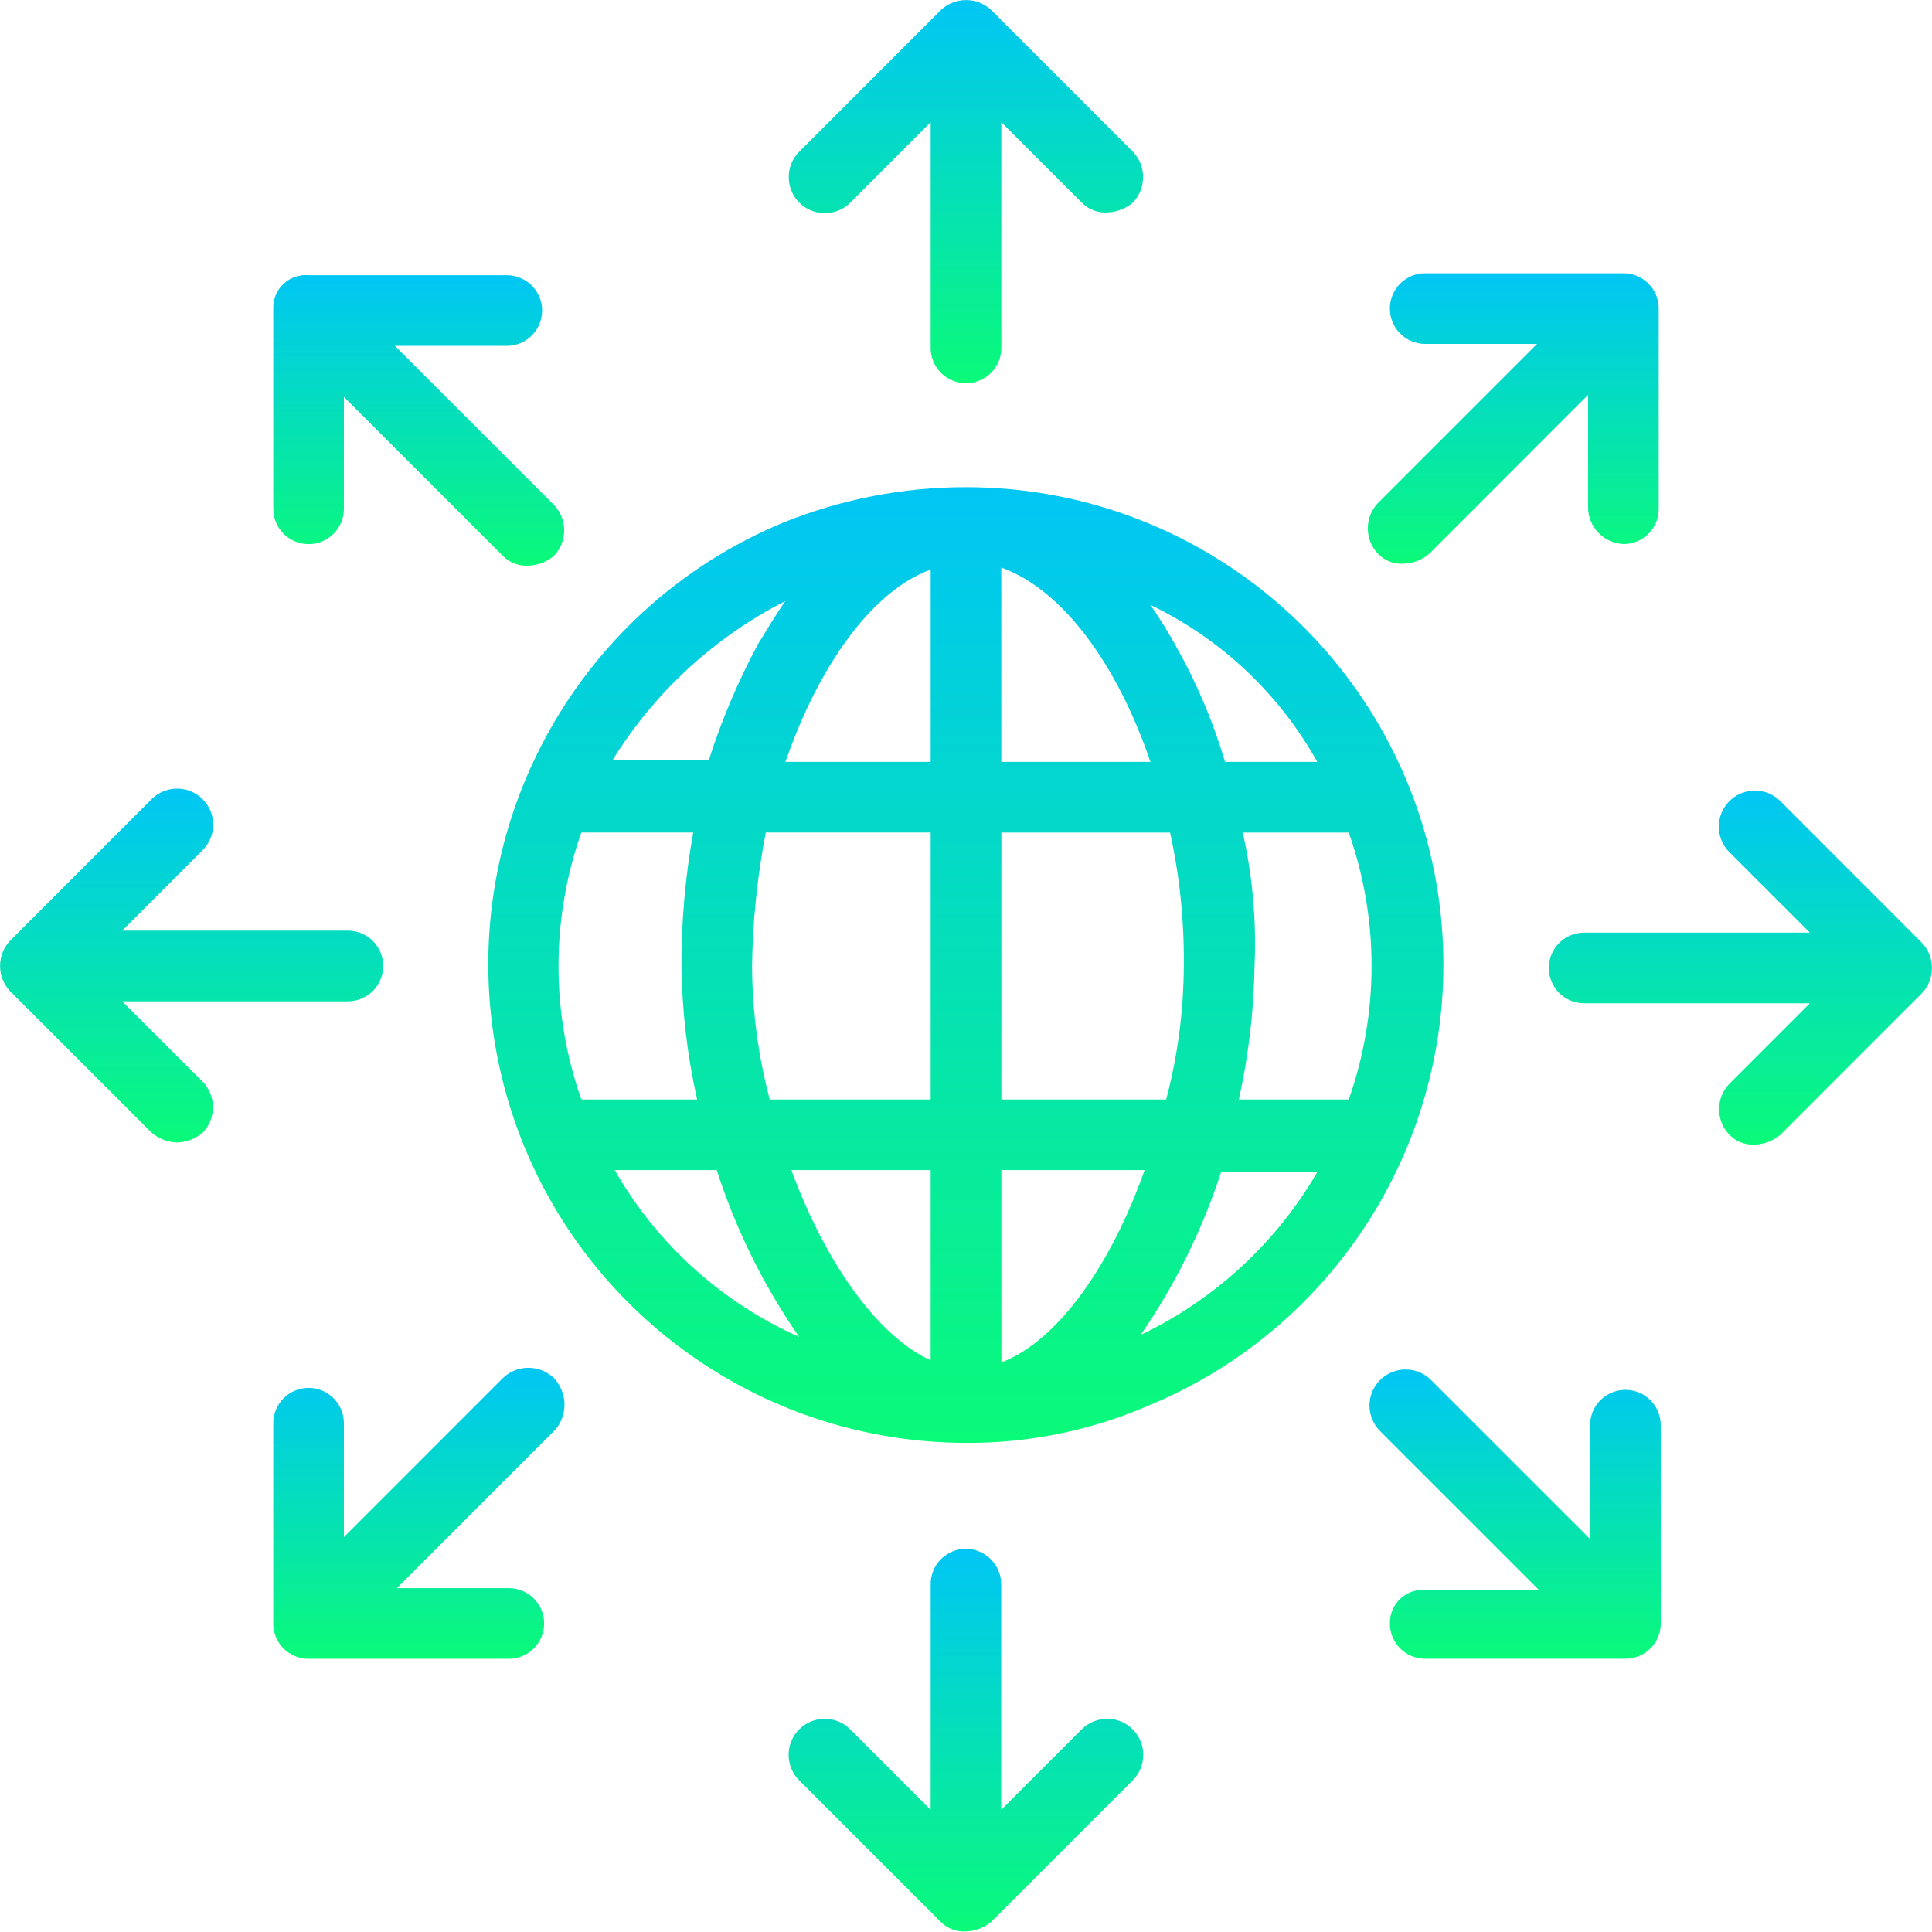
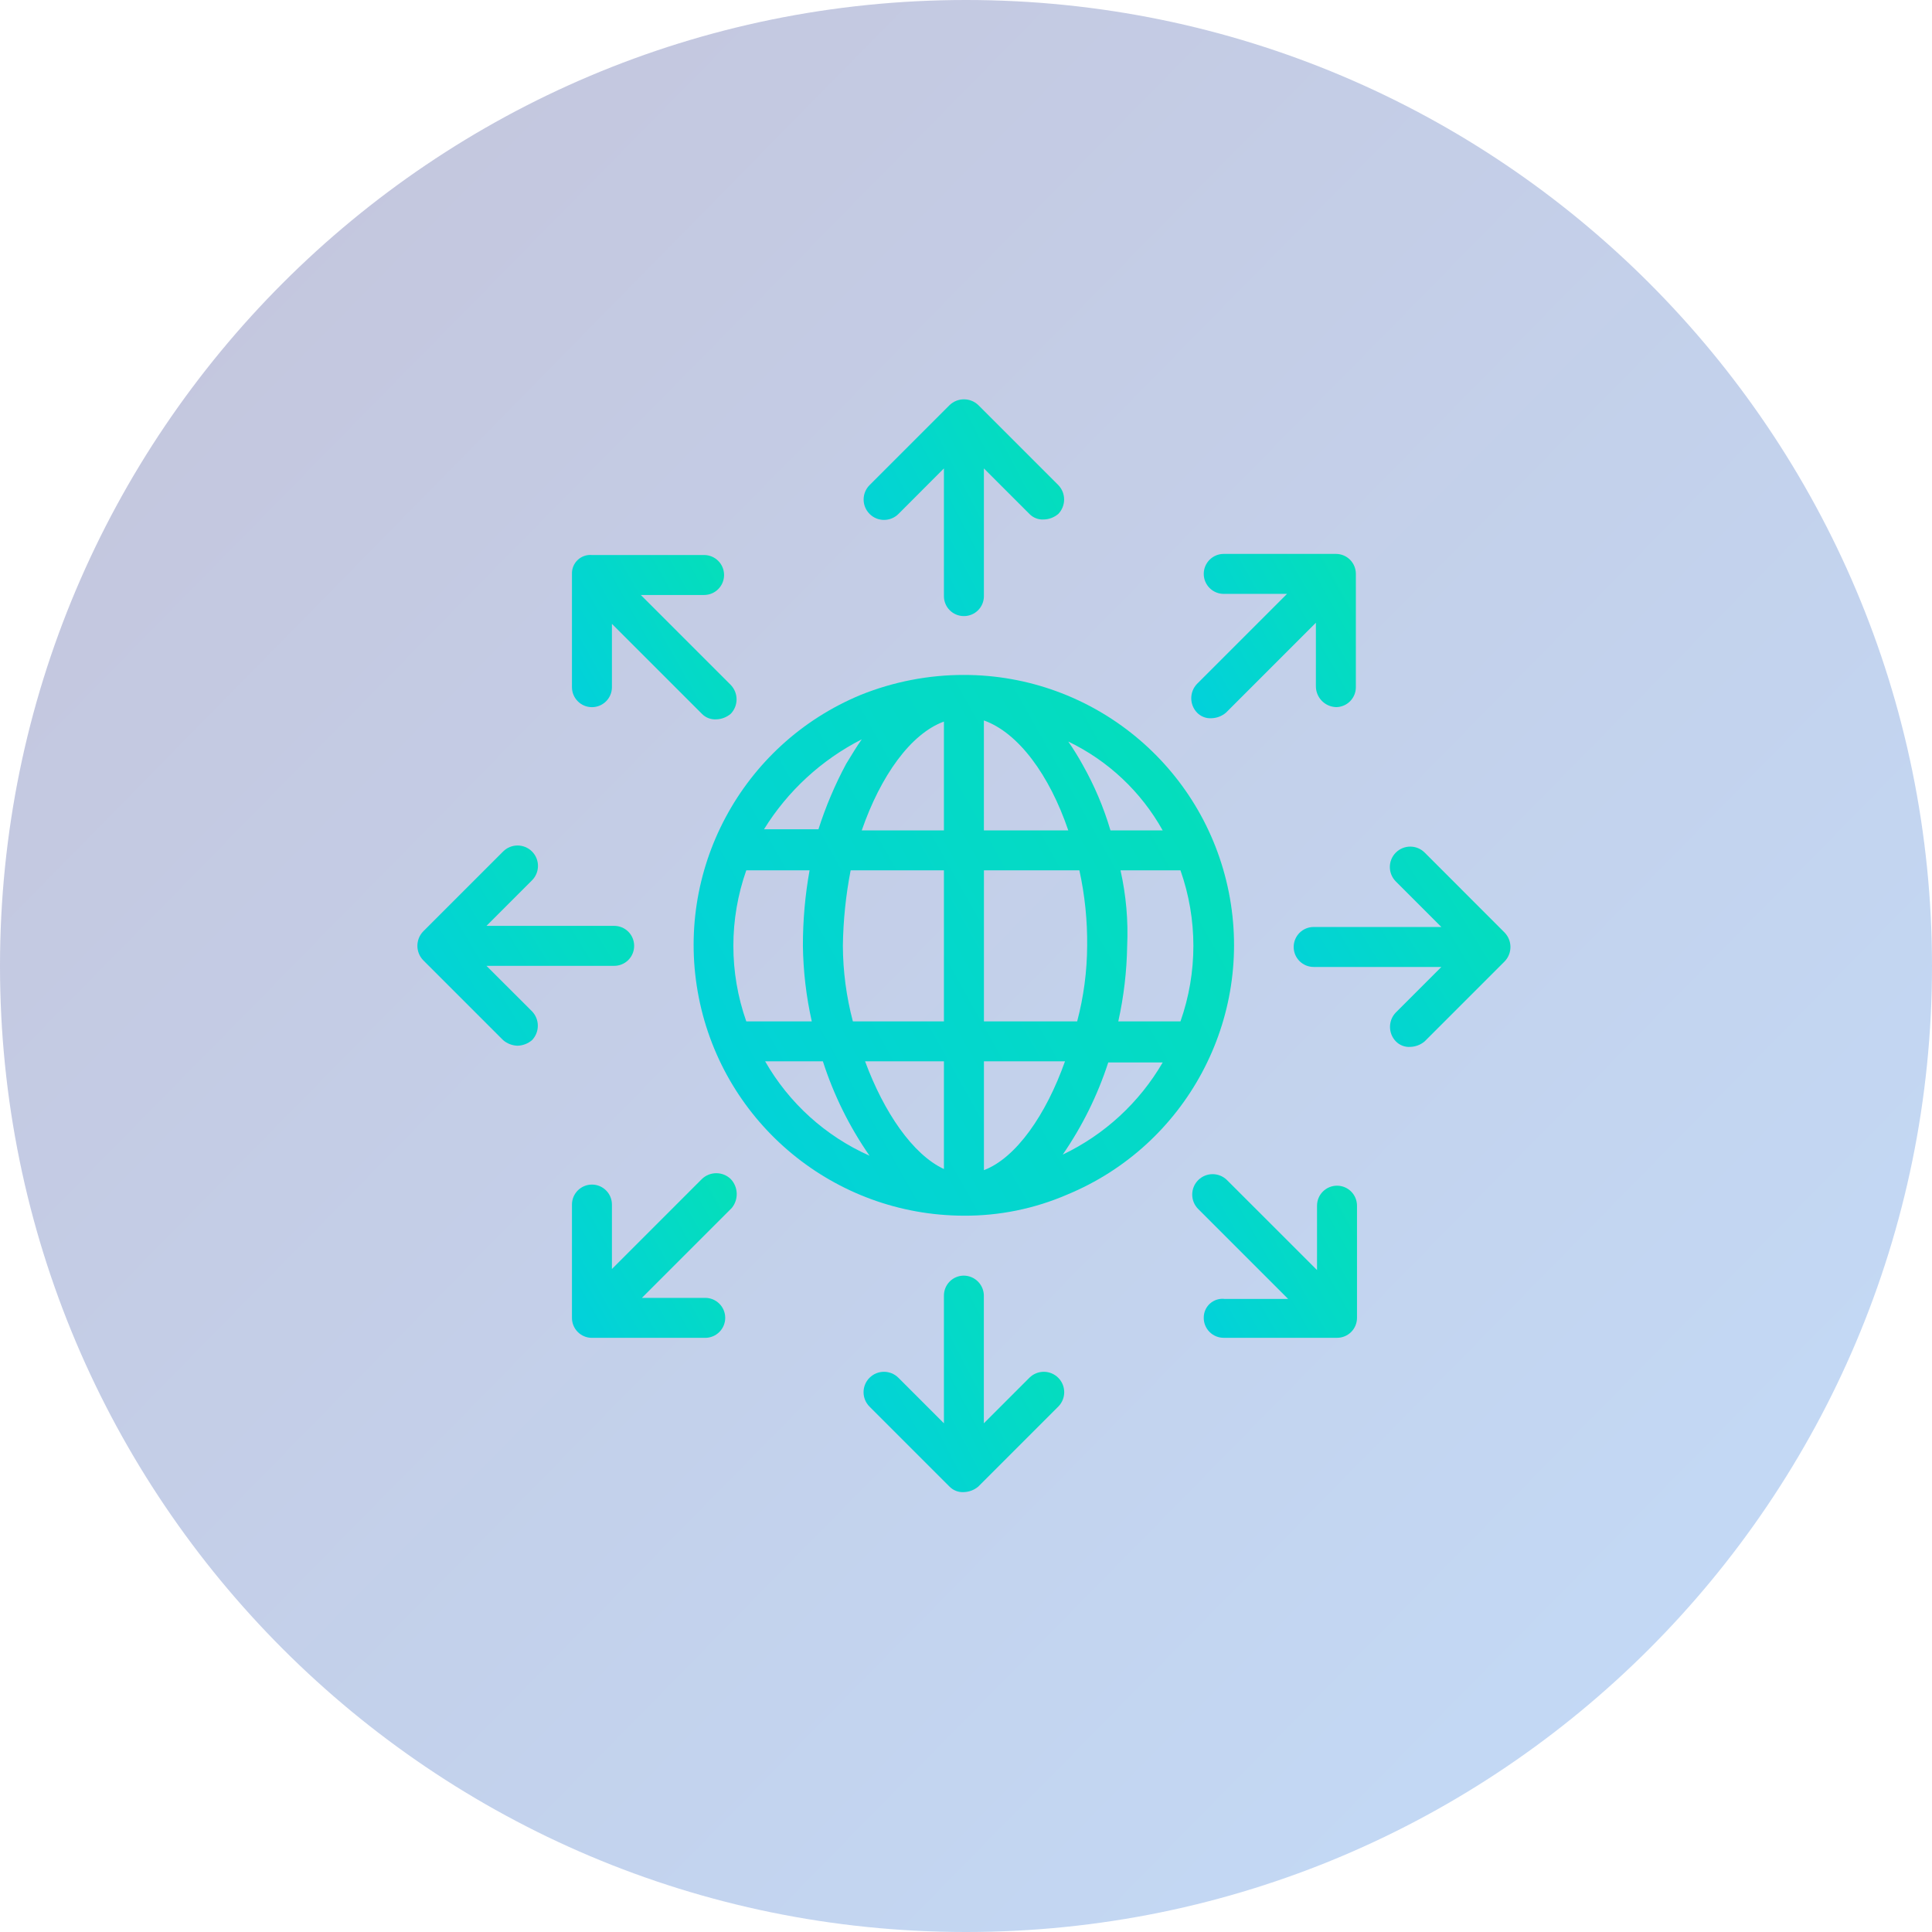
- <svg xmlns="http://www.w3.org/2000/svg" viewBox="0 0 124.477 124.444">
+ <svg xmlns="http://www.w3.org/2000/svg" viewBox="0 0 220 220">
  <defs>
    <style>
      .cls-1 {
+         opacity: 0.3;
        fill: url(#linear-gradient);
      }
+ 
+       .cls-2 {
+         fill: url(#linear-gradient-2);
+       }
    </style>
-     <linearGradient id="linear-gradient" x1="0.5" x2="0.5" y2="1" gradientUnits="objectBoundingBox">
+     <linearGradient id="linear-gradient" x1="1.265" y1="1.105" x2="0.084" y2="-0.056" gradientUnits="objectBoundingBox">
+       <stop offset="0" stop-color="#3499ff" />
+       <stop offset="1" stop-color="#3a3985" />
+     </linearGradient>
+     <linearGradient id="linear-gradient-2" x1="-0.542" y1="1.907" x2="3.491" y2="-0.353" gradientUnits="objectBoundingBox">
      <stop offset="0" stop-color="#00c6f5" />
      <stop offset="1" stop-color="#0afa79" />
    </linearGradient>
  </defs>
-   <g id="block-icon-4" transform="translate(0.025 0.025)">
-     <path id="Path_382" data-name="Path 382" class="cls-1" d="M51.586,24.662a2.266,2.266,0,0,0,2.276-2.276V7.846l5.184,5.184a2.094,2.094,0,0,0,1.644.632,2.663,2.663,0,0,0,1.644-.632,2.367,2.367,0,0,0,0-3.287l-9.1-9.1a2.367,2.367,0,0,0-3.287,0l-9.1,9.1a2.324,2.324,0,0,0,3.287,3.287L49.31,7.846v14.54a2.266,2.266,0,0,0,2.276,2.276" transform="translate(10.627 0)" />
-     <path id="Path_383" data-name="Path 383" class="cls-1" d="M51.586,78.9a2.266,2.266,0,0,0-2.276,2.276v14.54l-5.184-5.184a2.324,2.324,0,1,0-3.287,3.287l9.1,9.1a2.094,2.094,0,0,0,1.644.632,2.663,2.663,0,0,0,1.644-.632l9.1-9.1a2.324,2.324,0,1,0-3.287-3.287l-5.184,5.184V81.3a2.3,2.3,0,0,0-2.276-2.4" transform="translate(10.627 20.864)" />
-     <path id="Path_384" data-name="Path 384" class="cls-1" d="M24.662,51.586a2.266,2.266,0,0,0-2.276-2.276H7.846l5.184-5.184a2.324,2.324,0,1,0-3.287-3.287l-9.1,9.1a2.367,2.367,0,0,0,0,3.287l9.1,9.1a2.663,2.663,0,0,0,1.644.632,2.663,2.663,0,0,0,1.644-.632,2.367,2.367,0,0,0,0-3.287L7.846,53.862h14.54a2.266,2.266,0,0,0,2.276-2.276" transform="translate(0 10.627)" />
-     <path id="Path_385" data-name="Path 385" class="cls-1" d="M93.819,40.939a2.324,2.324,0,0,0-3.287,3.287l5.184,5.184H81.176a2.276,2.276,0,1,0,0,4.552h14.54l-5.184,5.184a2.367,2.367,0,0,0,0,3.287,2.094,2.094,0,0,0,1.644.632,2.663,2.663,0,0,0,1.644-.632l9.1-9.1a2.367,2.367,0,0,0,0-3.287Z" transform="translate(20.864 10.654)" />
-     <path id="Path_386" data-name="Path 386" class="cls-1" d="M13.9,16.152v12.9a2.276,2.276,0,0,0,4.552,0V21.841L28.693,32.083a2.094,2.094,0,0,0,1.644.632,2.663,2.663,0,0,0,1.644-.632,2.367,2.367,0,0,0,0-3.287L21.739,18.554h7.207a2.276,2.276,0,0,0,0-4.552H16.176A2.09,2.09,0,0,0,13.9,16.152" transform="translate(3.681 3.705)" />
-     <path id="Path_387" data-name="Path 387" class="cls-1" d="M71.071,86.117a2.266,2.266,0,0,0,2.276,2.276h12.9a2.266,2.266,0,0,0,2.276-2.276V73.347a2.276,2.276,0,0,0-4.552,0V80.68L73.726,70.439a2.324,2.324,0,0,0-3.287,3.287L80.68,83.967H73.473a2.131,2.131,0,0,0-2.4,2.149" transform="translate(18.452 18.452)" />
-     <path id="Path_388" data-name="Path 388" class="cls-1" d="M31.98,70.339a2.367,2.367,0,0,0-3.287,0L18.452,80.58V73.247a2.276,2.276,0,1,0-4.552,0v12.9a2.266,2.266,0,0,0,2.276,2.276h12.9a2.276,2.276,0,0,0,0-4.552H21.865L32.107,73.626a2.5,2.5,0,0,0-.126-3.287" transform="translate(3.681 18.426)" />
-     <path id="Path_389" data-name="Path 389" class="cls-1" d="M86.143,31.348a2.266,2.266,0,0,0,2.276-2.276v-12.9A2.266,2.266,0,0,0,86.143,13.9H73.373a2.276,2.276,0,1,0,0,4.552H80.58L70.339,28.693a2.367,2.367,0,0,0,0,3.287,2.094,2.094,0,0,0,1.644.632,2.663,2.663,0,0,0,1.644-.632L83.867,21.739v7.207a2.377,2.377,0,0,0,2.276,2.4" transform="translate(18.426 3.681)" />
-     <path id="Path_390" data-name="Path 390" class="cls-1" d="M66.886,79.42A40.629,40.629,0,0,0,72.07,68.926h6.2A26.21,26.21,0,0,1,66.886,79.42M33,68.8h6.575a40.6,40.6,0,0,0,5.31,10.747A25.728,25.728,0,0,1,33,68.8M44,32.133c-.632.885-1.138,1.77-1.77,2.782a44.08,44.08,0,0,0-3.161,7.46h-6.2A28.08,28.08,0,0,1,44,32.133M78.265,42.5H72.322a35.763,35.763,0,0,0-3.161-7.46,30.249,30.249,0,0,0-1.644-2.655A24.424,24.424,0,0,1,78.265,42.5m-4.8,4.552h6.828a25.878,25.878,0,0,1,0,17.2h-7.08a42.855,42.855,0,0,0,1.011-8.6,32.527,32.527,0,0,0-.759-8.6m-15.552,17.2v-17.2H68.782a38.144,38.144,0,0,1,.885,8.6,34.214,34.214,0,0,1-1.138,8.6Zm0,16.942V68.8h9.23c-2.149,6.069-5.563,11-9.23,12.391M53.357,68.8V81.064c-3.54-1.644-6.828-6.448-8.977-12.264Zm0-38.689V42.5H44c2.149-6.2,5.563-11,9.356-12.391m4.552-.126c3.92,1.391,7.46,6.2,9.609,12.517H57.909ZM41.851,55.65a48.348,48.348,0,0,1,.885-8.6H53.357v17.2H42.989a34.214,34.214,0,0,1-1.138-8.6m-11,8.6a25.878,25.878,0,0,1,0-17.2h7.207a48.32,48.32,0,0,0-.759,8.6,41.832,41.832,0,0,0,1.011,8.6ZM55.633,24.8a31.384,31.384,0,0,0-11.759,2.276,30.826,30.826,0,0,0,11.759,59.3,29.215,29.215,0,0,0,11.759-2.4A30.756,30.756,0,0,0,55.633,24.8" transform="translate(6.58 6.563)" />
+   <g id="block-icon-4" transform="translate(47.549 45.493)">
+     <circle id="Ellipse_456" data-name="Ellipse 456" class="cls-1" cx="110" cy="110" r="110" transform="translate(-47.549 -45.493)" />
+     <path id="Path_382" data-name="Path 382" class="cls-2" d="M51.586,24.662a2.266,2.266,0,0,0,2.276-2.276V7.846l5.184,5.184a2.094,2.094,0,0,0,1.644.632,2.663,2.663,0,0,0,1.644-.632,2.367,2.367,0,0,0,0-3.287l-9.1-9.1a2.367,2.367,0,0,0-3.287,0l-9.1,9.1a2.324,2.324,0,0,0,3.287,3.287L49.31,7.846v14.54a2.266,2.266,0,0,0,2.276,2.276" transform="translate(10.627 0)" />
+     <path id="Path_383" data-name="Path 383" class="cls-2" d="M51.586,78.9a2.266,2.266,0,0,0-2.276,2.276v14.54l-5.184-5.184a2.324,2.324,0,1,0-3.287,3.287l9.1,9.1a2.094,2.094,0,0,0,1.644.632,2.663,2.663,0,0,0,1.644-.632l9.1-9.1a2.324,2.324,0,1,0-3.287-3.287l-5.184,5.184V81.3a2.3,2.3,0,0,0-2.276-2.4" transform="translate(10.627 20.864)" />
+     <path id="Path_384" data-name="Path 384" class="cls-2" d="M24.662,51.586a2.266,2.266,0,0,0-2.276-2.276H7.846l5.184-5.184a2.324,2.324,0,1,0-3.287-3.287l-9.1,9.1a2.367,2.367,0,0,0,0,3.287l9.1,9.1a2.663,2.663,0,0,0,1.644.632,2.663,2.663,0,0,0,1.644-.632,2.367,2.367,0,0,0,0-3.287L7.846,53.862h14.54a2.266,2.266,0,0,0,2.276-2.276" transform="translate(0 10.627)" />
+     <path id="Path_385" data-name="Path 385" class="cls-2" d="M93.819,40.939a2.324,2.324,0,0,0-3.287,3.287l5.184,5.184H81.176a2.276,2.276,0,1,0,0,4.552h14.54l-5.184,5.184a2.367,2.367,0,0,0,0,3.287,2.094,2.094,0,0,0,1.644.632,2.663,2.663,0,0,0,1.644-.632l9.1-9.1a2.367,2.367,0,0,0,0-3.287Z" transform="translate(20.864 10.654)" />
+     <path id="Path_386" data-name="Path 386" class="cls-2" d="M13.9,16.152v12.9a2.276,2.276,0,0,0,4.552,0V21.841L28.693,32.083a2.094,2.094,0,0,0,1.644.632,2.663,2.663,0,0,0,1.644-.632,2.367,2.367,0,0,0,0-3.287L21.739,18.554h7.207a2.276,2.276,0,0,0,0-4.552H16.176A2.09,2.09,0,0,0,13.9,16.152" transform="translate(3.681 3.705)" />
+     <path id="Path_387" data-name="Path 387" class="cls-2" d="M71.071,86.117a2.266,2.266,0,0,0,2.276,2.276h12.9a2.266,2.266,0,0,0,2.276-2.276V73.347a2.276,2.276,0,0,0-4.552,0V80.68L73.726,70.439a2.324,2.324,0,0,0-3.287,3.287L80.68,83.967H73.473a2.131,2.131,0,0,0-2.4,2.149" transform="translate(18.452 18.452)" />
+     <path id="Path_388" data-name="Path 388" class="cls-2" d="M31.98,70.339a2.367,2.367,0,0,0-3.287,0L18.452,80.58V73.247a2.276,2.276,0,1,0-4.552,0v12.9a2.266,2.266,0,0,0,2.276,2.276h12.9a2.276,2.276,0,0,0,0-4.552H21.865L32.107,73.626a2.5,2.5,0,0,0-.126-3.287" transform="translate(3.681 18.426)" />
+     <path id="Path_389" data-name="Path 389" class="cls-2" d="M86.143,31.348a2.266,2.266,0,0,0,2.276-2.276v-12.9A2.266,2.266,0,0,0,86.143,13.9H73.373a2.276,2.276,0,1,0,0,4.552H80.58L70.339,28.693a2.367,2.367,0,0,0,0,3.287,2.094,2.094,0,0,0,1.644.632,2.663,2.663,0,0,0,1.644-.632L83.867,21.739v7.207a2.377,2.377,0,0,0,2.276,2.4" transform="translate(18.426 3.681)" />
+     <path id="Path_390" data-name="Path 390" class="cls-2" d="M66.886,79.42A40.629,40.629,0,0,0,72.07,68.926h6.2A26.21,26.21,0,0,1,66.886,79.42M33,68.8h6.575a40.6,40.6,0,0,0,5.31,10.747A25.728,25.728,0,0,1,33,68.8M44,32.133c-.632.885-1.138,1.77-1.77,2.782a44.08,44.08,0,0,0-3.161,7.46h-6.2A28.08,28.08,0,0,1,44,32.133M78.265,42.5H72.322a35.763,35.763,0,0,0-3.161-7.46,30.249,30.249,0,0,0-1.644-2.655A24.424,24.424,0,0,1,78.265,42.5m-4.8,4.552h6.828a25.878,25.878,0,0,1,0,17.2h-7.08a42.855,42.855,0,0,0,1.011-8.6,32.527,32.527,0,0,0-.759-8.6m-15.552,17.2v-17.2H68.782a38.144,38.144,0,0,1,.885,8.6,34.214,34.214,0,0,1-1.138,8.6Zm0,16.942V68.8h9.23c-2.149,6.069-5.563,11-9.23,12.391M53.357,68.8V81.064c-3.54-1.644-6.828-6.448-8.977-12.264Zm0-38.689V42.5H44c2.149-6.2,5.563-11,9.356-12.391m4.552-.126c3.92,1.391,7.46,6.2,9.609,12.517H57.909ZM41.851,55.65a48.348,48.348,0,0,1,.885-8.6H53.357v17.2H42.989a34.214,34.214,0,0,1-1.138-8.6m-11,8.6a25.878,25.878,0,0,1,0-17.2h7.207a48.32,48.32,0,0,0-.759,8.6,41.832,41.832,0,0,0,1.011,8.6ZM55.633,24.8a31.384,31.384,0,0,0-11.759,2.276,30.826,30.826,0,0,0,11.759,59.3,29.215,29.215,0,0,0,11.759-2.4A30.756,30.756,0,0,0,55.633,24.8" transform="translate(6.58 6.563)" />
  </g>
</svg>
